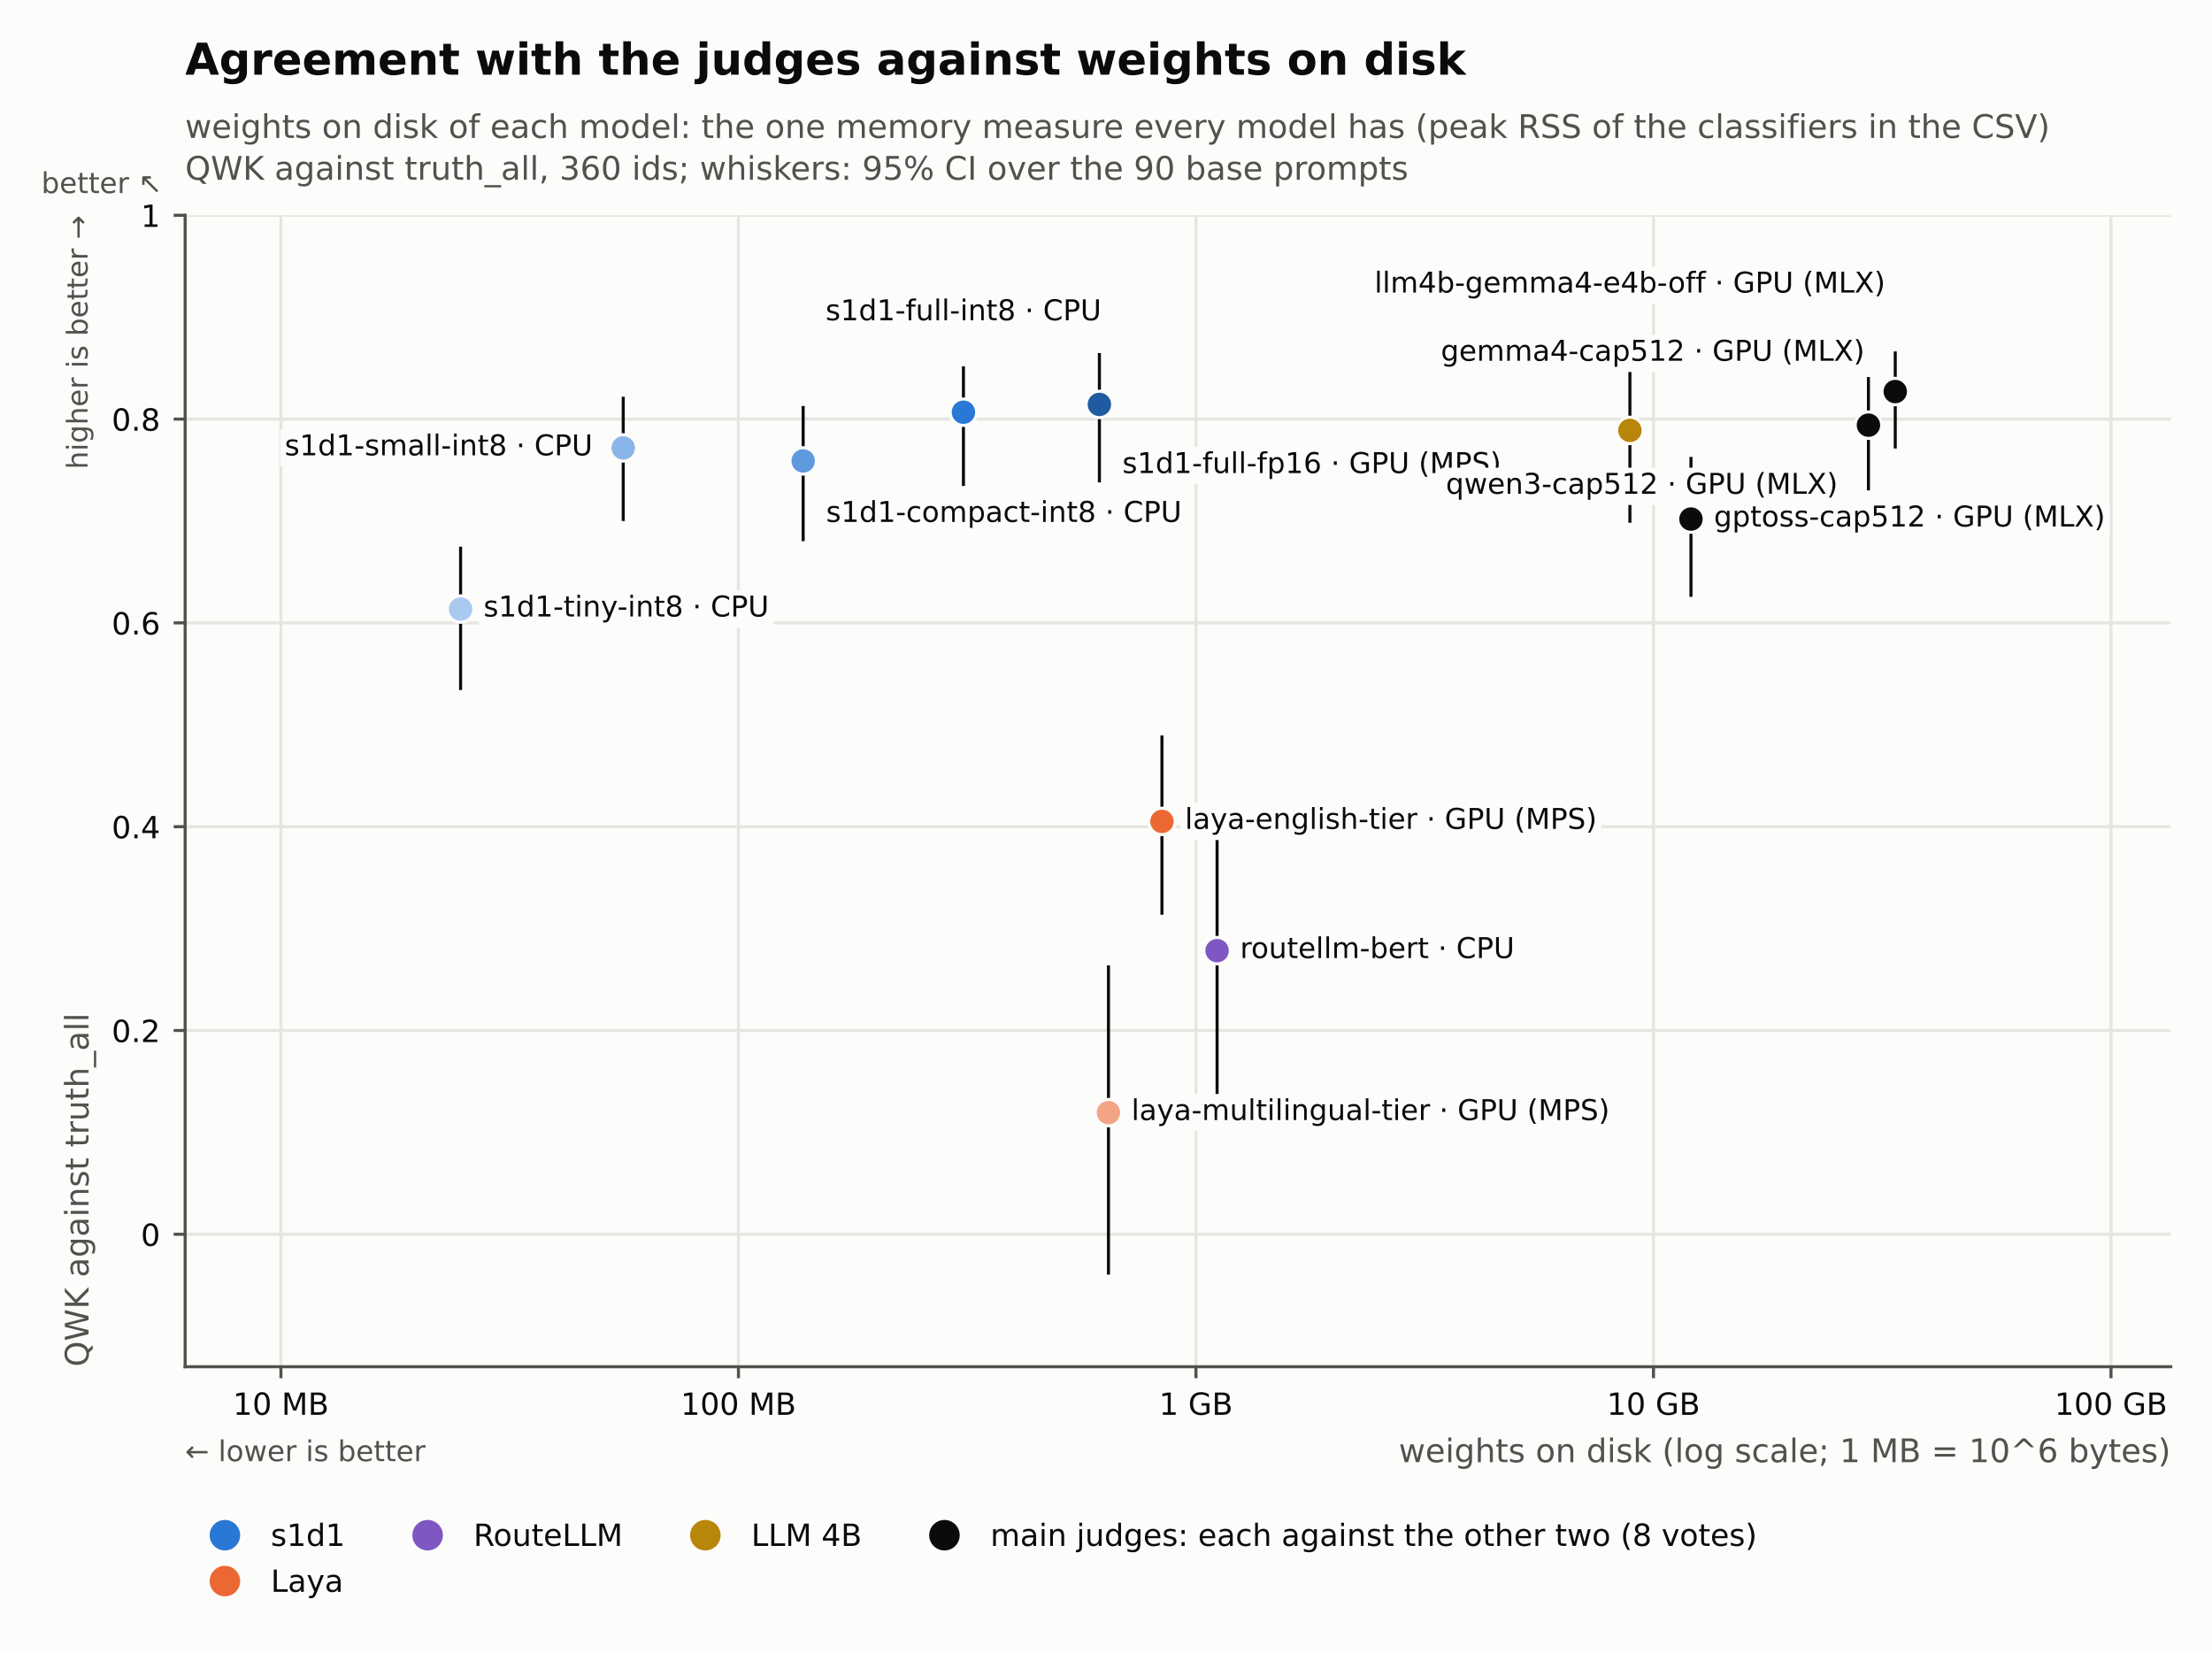
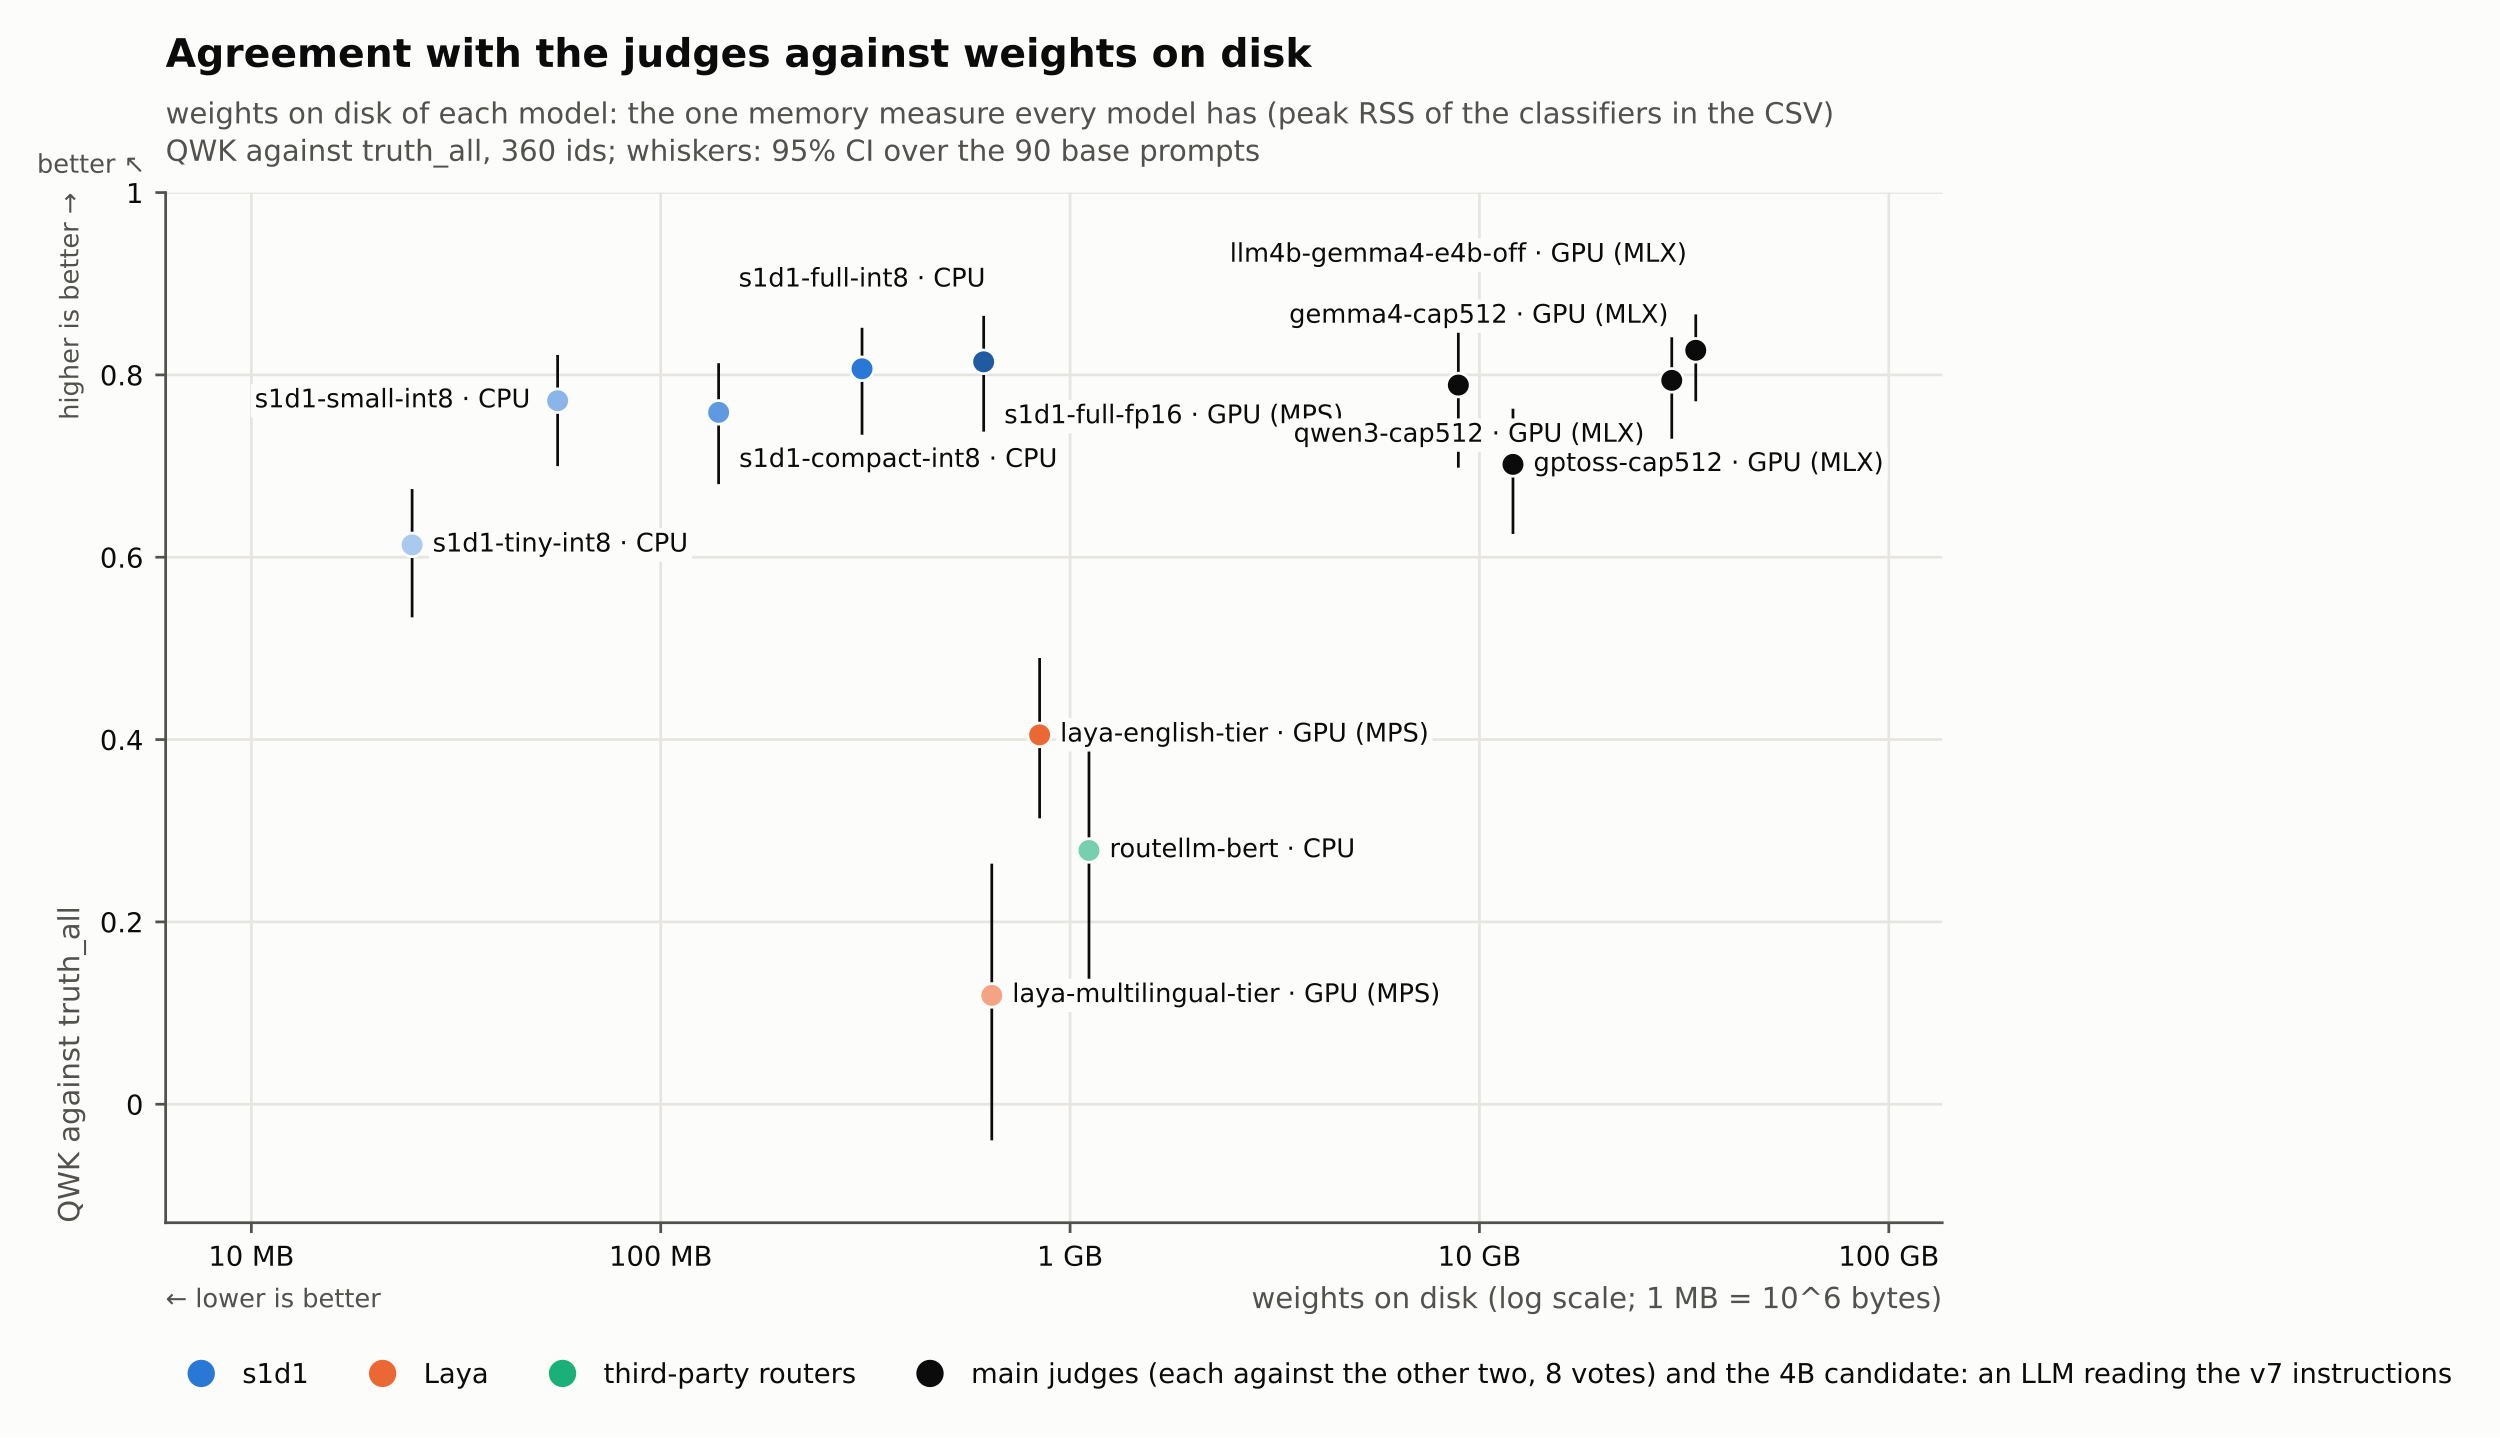
- <svg xmlns="http://www.w3.org/2000/svg" xmlns:xlink="http://www.w3.org/1999/xlink" width="578.567pt" height="432.22pt" viewBox="0 0 578.567 432.22" version="1.1">
+ <svg xmlns="http://www.w3.org/2000/svg" xmlns:xlink="http://www.w3.org/1999/xlink" width="730.821pt" height="420.22pt" viewBox="0 0 730.821 420.22" version="1.1">
  <defs>
    <style type="text/css">*{stroke-linejoin: round; stroke-linecap: butt}</style>
  </defs>
  <g id="figure_1">
    <g id="patch_1">
-       <path d="M 0 432.22  L 578.567 432.22  L 578.567 0  L 0 0  z " style="fill: #fcfcfb" />
+       <path d="M 0 420.22  L 730.821 420.22  L 730.821 0  L 0 0  z " style="fill: #fcfcfb" />
    </g>
    <g id="axes_1">
      <g id="patch_2">
        <path d="M 48.423 357.439  L 567.767 357.439  L 567.767 56.301  L 48.423 56.301  z " style="fill: #fcfcfb" />
      </g>
      <g id="matplotlib.axis_1">
        <g id="xtick_1">
          <g id="line2d_1">
-             <path d="M 73.477 357.439  L 73.477 56.301  " clip-path="url(#pdb9266aae1)" style="fill: none; stroke: #e6e5e1; stroke-width: 0.8; stroke-linecap: square" />
+             <path d="M 73.477 357.439  L 73.477 56.301  " clip-path="url(#p601ddd104e)" style="fill: none; stroke: #e6e5e1; stroke-width: 0.8; stroke-linecap: square" />
          </g>
          <g id="line2d_2">
            <defs>
              <path id="m24d034043a" d="M 0 0  L 0 3  " style="stroke: #52514e; stroke-width: 0.8" />
            </defs>
            <g>
              <use xlink:href="#m24d034043a" x="73.477" y="357.439" style="fill: #52514e; stroke: #52514e; stroke-width: 0.8" />
            </g>
          </g>
          <g id="text_1">
            <text style="font-size: 8px; font-family: 'DejaVu Sans', 'Bitstream Vera Sans', 'Computer Modern Sans Serif', 'Lucida Grande', 'Verdana', 'Geneva', 'Lucid', 'Arial', 'Helvetica', 'Avant Garde', sans-serif; text-anchor: middle; fill: #0b0b0b" x="73.477" y="370.017" transform="rotate(-0 73.47713 370.0173)">10 MB</text>
          </g>
        </g>
        <g id="xtick_2">
          <g id="line2d_3">
-             <path d="M 193.145 357.439  L 193.145 56.301  " clip-path="url(#pdb9266aae1)" style="fill: none; stroke: #e6e5e1; stroke-width: 0.8; stroke-linecap: square" />
+             <path d="M 193.145 357.439  L 193.145 56.301  " clip-path="url(#p601ddd104e)" style="fill: none; stroke: #e6e5e1; stroke-width: 0.8; stroke-linecap: square" />
          </g>
          <g id="line2d_4">
            <g>
              <use xlink:href="#m24d034043a" x="193.145" y="357.439" style="fill: #52514e; stroke: #52514e; stroke-width: 0.8" />
            </g>
          </g>
          <g id="text_2">
            <text style="font-size: 8px; font-family: 'DejaVu Sans', 'Bitstream Vera Sans', 'Computer Modern Sans Serif', 'Lucida Grande', 'Verdana', 'Geneva', 'Lucid', 'Arial', 'Helvetica', 'Avant Garde', sans-serif; text-anchor: middle; fill: #0b0b0b" x="193.145" y="370.017" transform="rotate(-0 193.1452 370.0173)">100 MB</text>
          </g>
        </g>
        <g id="xtick_3">
          <g id="line2d_5">
-             <path d="M 312.813 357.439  L 312.813 56.301  " clip-path="url(#pdb9266aae1)" style="fill: none; stroke: #e6e5e1; stroke-width: 0.8; stroke-linecap: square" />
+             <path d="M 312.813 357.439  L 312.813 56.301  " clip-path="url(#p601ddd104e)" style="fill: none; stroke: #e6e5e1; stroke-width: 0.8; stroke-linecap: square" />
          </g>
          <g id="line2d_6">
            <g>
              <use xlink:href="#m24d034043a" x="312.813" y="357.439" style="fill: #52514e; stroke: #52514e; stroke-width: 0.8" />
            </g>
          </g>
          <g id="text_3">
            <text style="font-size: 8px; font-family: 'DejaVu Sans', 'Bitstream Vera Sans', 'Computer Modern Sans Serif', 'Lucida Grande', 'Verdana', 'Geneva', 'Lucid', 'Arial', 'Helvetica', 'Avant Garde', sans-serif; text-anchor: middle; fill: #0b0b0b" x="312.813" y="370.017" transform="rotate(-0 312.8134 370.0173)">1 GB</text>
          </g>
        </g>
        <g id="xtick_4">
          <g id="line2d_7">
-             <path d="M 432.481 357.439  L 432.481 56.301  " clip-path="url(#pdb9266aae1)" style="fill: none; stroke: #e6e5e1; stroke-width: 0.8; stroke-linecap: square" />
+             <path d="M 432.481 357.439  L 432.481 56.301  " clip-path="url(#p601ddd104e)" style="fill: none; stroke: #e6e5e1; stroke-width: 0.8; stroke-linecap: square" />
          </g>
          <g id="line2d_8">
            <g>
              <use xlink:href="#m24d034043a" x="432.481" y="357.439" style="fill: #52514e; stroke: #52514e; stroke-width: 0.8" />
            </g>
          </g>
          <g id="text_4">
            <text style="font-size: 8px; font-family: 'DejaVu Sans', 'Bitstream Vera Sans', 'Computer Modern Sans Serif', 'Lucida Grande', 'Verdana', 'Geneva', 'Lucid', 'Arial', 'Helvetica', 'Avant Garde', sans-serif; text-anchor: middle; fill: #0b0b0b" x="432.481" y="370.017" transform="rotate(-0 432.4815 370.0173)">10 GB</text>
          </g>
        </g>
        <g id="xtick_5">
          <g id="line2d_9">
-             <path d="M 552.15 357.439  L 552.15 56.301  " clip-path="url(#pdb9266aae1)" style="fill: none; stroke: #e6e5e1; stroke-width: 0.8; stroke-linecap: square" />
+             <path d="M 552.15 357.439  L 552.15 56.301  " clip-path="url(#p601ddd104e)" style="fill: none; stroke: #e6e5e1; stroke-width: 0.8; stroke-linecap: square" />
          </g>
          <g id="line2d_10">
            <g>
              <use xlink:href="#m24d034043a" x="552.15" y="357.439" style="fill: #52514e; stroke: #52514e; stroke-width: 0.8" />
            </g>
          </g>
          <g id="text_5">
            <text style="font-size: 8px; font-family: 'DejaVu Sans', 'Bitstream Vera Sans', 'Computer Modern Sans Serif', 'Lucida Grande', 'Verdana', 'Geneva', 'Lucid', 'Arial', 'Helvetica', 'Avant Garde', sans-serif; text-anchor: middle; fill: #0b0b0b" x="552.15" y="370.017" transform="rotate(-0 552.1496 370.0173)">100 GB</text>
          </g>
        </g>
        <g id="text_6">
          <text style="font-size: 8.5px; font-family: 'DejaVu Sans', 'Bitstream Vera Sans', 'Computer Modern Sans Serif', 'Lucida Grande', 'Verdana', 'Geneva', 'Lucid', 'Arial', 'Helvetica', 'Avant Garde', sans-serif; text-anchor: end; fill: #52514e" x="567.767" y="382.398" transform="rotate(-0 567.7666 382.3978)">weights on disk (log scale; 1 MB = 10^6 bytes)</text>
        </g>
      </g>
      <g id="matplotlib.axis_2">
        <g id="ytick_1">
          <g id="line2d_11">
-             <path d="M 48.423 322.795  L 567.767 322.795  " clip-path="url(#pdb9266aae1)" style="fill: none; stroke: #e6e5e1; stroke-width: 0.8; stroke-linecap: square" />
+             <path d="M 48.423 322.795  L 567.767 322.795  " clip-path="url(#p601ddd104e)" style="fill: none; stroke: #e6e5e1; stroke-width: 0.8; stroke-linecap: square" />
          </g>
          <g id="line2d_12">
            <defs>
              <path id="mcebed97779" d="M 0 0  L -3 0  " style="stroke: #52514e; stroke-width: 0.8" />
            </defs>
            <g>
              <use xlink:href="#mcebed97779" x="48.423" y="322.795" style="fill: #52514e; stroke: #52514e; stroke-width: 0.8" />
            </g>
          </g>
          <g id="text_7">
            <text style="font-size: 8px; font-family: 'DejaVu Sans', 'Bitstream Vera Sans', 'Computer Modern Sans Serif', 'Lucida Grande', 'Verdana', 'Geneva', 'Lucid', 'Arial', 'Helvetica', 'Avant Garde', sans-serif; text-anchor: end; fill: #0b0b0b" x="41.923" y="325.834" transform="rotate(-0 41.92305 325.834)">0</text>
          </g>
        </g>
        <g id="ytick_2">
          <g id="line2d_13">
-             <path d="M 48.423 269.496  L 567.767 269.496  " clip-path="url(#pdb9266aae1)" style="fill: none; stroke: #e6e5e1; stroke-width: 0.8; stroke-linecap: square" />
+             <path d="M 48.423 269.496  L 567.767 269.496  " clip-path="url(#p601ddd104e)" style="fill: none; stroke: #e6e5e1; stroke-width: 0.8; stroke-linecap: square" />
          </g>
          <g id="line2d_14">
            <g>
              <use xlink:href="#mcebed97779" x="48.423" y="269.496" style="fill: #52514e; stroke: #52514e; stroke-width: 0.8" />
            </g>
          </g>
          <g id="text_8">
            <text style="font-size: 8px; font-family: 'DejaVu Sans', 'Bitstream Vera Sans', 'Computer Modern Sans Serif', 'Lucida Grande', 'Verdana', 'Geneva', 'Lucid', 'Arial', 'Helvetica', 'Avant Garde', sans-serif; text-anchor: end; fill: #0b0b0b" x="41.923" y="272.535" transform="rotate(-0 41.92305 272.5352)">0.2</text>
          </g>
        </g>
        <g id="ytick_3">
          <g id="line2d_15">
-             <path d="M 48.423 216.197  L 567.767 216.197  " clip-path="url(#pdb9266aae1)" style="fill: none; stroke: #e6e5e1; stroke-width: 0.8; stroke-linecap: square" />
+             <path d="M 48.423 216.197  L 567.767 216.197  " clip-path="url(#p601ddd104e)" style="fill: none; stroke: #e6e5e1; stroke-width: 0.8; stroke-linecap: square" />
          </g>
          <g id="line2d_16">
            <g>
              <use xlink:href="#mcebed97779" x="48.423" y="216.197" style="fill: #52514e; stroke: #52514e; stroke-width: 0.8" />
            </g>
          </g>
          <g id="text_9">
            <text style="font-size: 8px; font-family: 'DejaVu Sans', 'Bitstream Vera Sans', 'Computer Modern Sans Serif', 'Lucida Grande', 'Verdana', 'Geneva', 'Lucid', 'Arial', 'Helvetica', 'Avant Garde', sans-serif; text-anchor: end; fill: #0b0b0b" x="41.923" y="219.236" transform="rotate(-0 41.92305 219.2364)">0.4</text>
          </g>
        </g>
        <g id="ytick_4">
          <g id="line2d_17">
-             <path d="M 48.423 162.899  L 567.767 162.899  " clip-path="url(#pdb9266aae1)" style="fill: none; stroke: #e6e5e1; stroke-width: 0.8; stroke-linecap: square" />
+             <path d="M 48.423 162.899  L 567.767 162.899  " clip-path="url(#p601ddd104e)" style="fill: none; stroke: #e6e5e1; stroke-width: 0.8; stroke-linecap: square" />
          </g>
          <g id="line2d_18">
            <g>
              <use xlink:href="#mcebed97779" x="48.423" y="162.899" style="fill: #52514e; stroke: #52514e; stroke-width: 0.8" />
            </g>
          </g>
          <g id="text_10">
            <text style="font-size: 8px; font-family: 'DejaVu Sans', 'Bitstream Vera Sans', 'Computer Modern Sans Serif', 'Lucida Grande', 'Verdana', 'Geneva', 'Lucid', 'Arial', 'Helvetica', 'Avant Garde', sans-serif; text-anchor: end; fill: #0b0b0b" x="41.923" y="165.938" transform="rotate(-0 41.92305 165.9376)">0.6</text>
          </g>
        </g>
        <g id="ytick_5">
          <g id="line2d_19">
-             <path d="M 48.423 109.6  L 567.767 109.6  " clip-path="url(#pdb9266aae1)" style="fill: none; stroke: #e6e5e1; stroke-width: 0.8; stroke-linecap: square" />
+             <path d="M 48.423 109.6  L 567.767 109.6  " clip-path="url(#p601ddd104e)" style="fill: none; stroke: #e6e5e1; stroke-width: 0.8; stroke-linecap: square" />
          </g>
          <g id="line2d_20">
            <g>
              <use xlink:href="#mcebed97779" x="48.423" y="109.6" style="fill: #52514e; stroke: #52514e; stroke-width: 0.8" />
            </g>
          </g>
          <g id="text_11">
            <text style="font-size: 8px; font-family: 'DejaVu Sans', 'Bitstream Vera Sans', 'Computer Modern Sans Serif', 'Lucida Grande', 'Verdana', 'Geneva', 'Lucid', 'Arial', 'Helvetica', 'Avant Garde', sans-serif; text-anchor: end; fill: #0b0b0b" x="41.923" y="112.639" transform="rotate(-0 41.92305 112.6388)">0.8</text>
          </g>
        </g>
        <g id="ytick_6">
          <g id="line2d_21">
-             <path d="M 48.423 56.301  L 567.767 56.301  " clip-path="url(#pdb9266aae1)" style="fill: none; stroke: #e6e5e1; stroke-width: 0.8; stroke-linecap: square" />
+             <path d="M 48.423 56.301  L 567.767 56.301  " clip-path="url(#p601ddd104e)" style="fill: none; stroke: #e6e5e1; stroke-width: 0.8; stroke-linecap: square" />
          </g>
          <g id="line2d_22">
            <g>
              <use xlink:href="#mcebed97779" x="48.423" y="56.301" style="fill: #52514e; stroke: #52514e; stroke-width: 0.8" />
            </g>
          </g>
          <g id="text_12">
            <text style="font-size: 8px; font-family: 'DejaVu Sans', 'Bitstream Vera Sans', 'Computer Modern Sans Serif', 'Lucida Grande', 'Verdana', 'Geneva', 'Lucid', 'Arial', 'Helvetica', 'Avant Garde', sans-serif; text-anchor: end; fill: #0b0b0b" x="41.923" y="59.34" transform="rotate(-0 41.92305 59.33996)">1</text>
          </g>
        </g>
        <g id="text_13">
          <text style="font-size: 8.5px; font-family: 'DejaVu Sans', 'Bitstream Vera Sans', 'Computer Modern Sans Serif', 'Lucida Grande', 'Verdana', 'Geneva', 'Lucid', 'Arial', 'Helvetica', 'Avant Garde', sans-serif; text-anchor: start; fill: #52514e" x="23.159" y="357.439" transform="rotate(-90 23.15855 357.4391)">QWK against truth_all</text>
        </g>
      </g>
      <g id="LineCollection_1">
-         <path d="M 303.913 239.227  L 303.913 192.345  " clip-path="url(#pdb9266aae1)" style="fill: none; stroke: #0b0b0b; stroke-width: 0.8" />
+         <path d="M 303.913 239.227  L 303.913 192.345  " clip-path="url(#p601ddd104e)" style="fill: none; stroke: #0b0b0b; stroke-width: 0.8" />
      </g>
      <g id="LineCollection_2">
-         <path d="M 289.927 333.344  L 289.927 252.466  " clip-path="url(#pdb9266aae1)" style="fill: none; stroke: #0b0b0b; stroke-width: 0.8" />
+         <path d="M 289.927 333.344  L 289.927 252.466  " clip-path="url(#p601ddd104e)" style="fill: none; stroke: #0b0b0b; stroke-width: 0.8" />
      </g>
      <g id="LineCollection_3">
-         <path d="M 426.314 136.706  L 426.314 95.593  " clip-path="url(#pdb9266aae1)" style="fill: none; stroke: #0b0b0b; stroke-width: 0.8" />
+         <path d="M 426.314 136.706  L 426.314 95.593  " clip-path="url(#p601ddd104e)" style="fill: none; stroke: #0b0b0b; stroke-width: 0.8" />
      </g>
      <g id="LineCollection_4">
-         <path d="M 318.34 287.512  L 318.34 214.171  " clip-path="url(#pdb9266aae1)" style="fill: none; stroke: #0b0b0b; stroke-width: 0.8" />
+         <path d="M 318.34 287.512  L 318.34 214.171  " clip-path="url(#p601ddd104e)" style="fill: none; stroke: #0b0b0b; stroke-width: 0.8" />
      </g>
      <g id="LineCollection_5">
-         <path d="M 210.072 141.525  L 210.072 106.173  " clip-path="url(#pdb9266aae1)" style="fill: none; stroke: #0b0b0b; stroke-width: 0.8" />
+         <path d="M 210.072 141.525  L 210.072 106.173  " clip-path="url(#p601ddd104e)" style="fill: none; stroke: #0b0b0b; stroke-width: 0.8" />
      </g>
      <g id="LineCollection_6">
-         <path d="M 287.557 126.178  L 287.557 92.336  " clip-path="url(#pdb9266aae1)" style="fill: none; stroke: #0b0b0b; stroke-width: 0.8" />
+         <path d="M 287.557 126.178  L 287.557 92.336  " clip-path="url(#p601ddd104e)" style="fill: none; stroke: #0b0b0b; stroke-width: 0.8" />
      </g>
      <g id="LineCollection_7">
-         <path d="M 251.996 127.093  L 251.996 95.818  " clip-path="url(#pdb9266aae1)" style="fill: none; stroke: #0b0b0b; stroke-width: 0.8" />
+         <path d="M 251.996 127.093  L 251.996 95.818  " clip-path="url(#p601ddd104e)" style="fill: none; stroke: #0b0b0b; stroke-width: 0.8" />
      </g>
      <g id="LineCollection_8">
-         <path d="M 163.011 136.259  L 163.011 103.751  " clip-path="url(#pdb9266aae1)" style="fill: none; stroke: #0b0b0b; stroke-width: 0.8" />
+         <path d="M 163.011 136.259  L 163.011 103.751  " clip-path="url(#p601ddd104e)" style="fill: none; stroke: #0b0b0b; stroke-width: 0.8" />
      </g>
      <g id="LineCollection_9">
-         <path d="M 120.47 180.456  L 120.47 142.975  " clip-path="url(#pdb9266aae1)" style="fill: none; stroke: #0b0b0b; stroke-width: 0.8" />
+         <path d="M 120.47 180.456  L 120.47 142.975  " clip-path="url(#p601ddd104e)" style="fill: none; stroke: #0b0b0b; stroke-width: 0.8" />
      </g>
      <g id="LineCollection_10">
-         <path d="M 495.719 117.302  L 495.719 91.904  " clip-path="url(#pdb9266aae1)" style="fill: none; stroke: #0b0b0b; stroke-width: 0.8" />
+         <path d="M 495.719 117.302  L 495.719 91.904  " clip-path="url(#p601ddd104e)" style="fill: none; stroke: #0b0b0b; stroke-width: 0.8" />
      </g>
      <g id="LineCollection_11">
-         <path d="M 488.706 128.263  L 488.706 98.599  " clip-path="url(#pdb9266aae1)" style="fill: none; stroke: #0b0b0b; stroke-width: 0.8" />
+         <path d="M 488.706 128.263  L 488.706 98.599  " clip-path="url(#p601ddd104e)" style="fill: none; stroke: #0b0b0b; stroke-width: 0.8" />
      </g>
      <g id="LineCollection_12">
-         <path d="M 442.286 156.091  L 442.286 119.494  " clip-path="url(#pdb9266aae1)" style="fill: none; stroke: #0b0b0b; stroke-width: 0.8" />
+         <path d="M 442.286 156.091  L 442.286 119.494  " clip-path="url(#p601ddd104e)" style="fill: none; stroke: #0b0b0b; stroke-width: 0.8" />
      </g>
      <g id="patch_3">
        <path d="M 48.423 357.439  L 48.423 56.301  " style="fill: none; stroke: #52514e; stroke-width: 0.8; stroke-linejoin: miter; stroke-linecap: square" />
      </g>
      <g id="patch_4">
        <path d="M 48.423 357.439  L 567.767 357.439  " style="fill: none; stroke: #52514e; stroke-width: 0.8; stroke-linejoin: miter; stroke-linecap: square" />
      </g>
      <g id="PathCollection_1">
        <defs>
          <path id="mf539009106" d="M 0 3.464  C 0.919 3.464 1.8 3.099 2.449 2.449  C 3.099 1.8 3.464 0.919 3.464 0  C 3.464 -0.919 3.099 -1.8 2.449 -2.449  C 1.8 -3.099 0.919 -3.464 0 -3.464  C -0.919 -3.464 -1.8 -3.099 -2.449 -2.449  C -3.099 -1.8 -3.464 -0.919 -3.464 0  C -3.464 0.919 -3.099 1.8 -2.449 2.449  C -1.8 3.099 -0.919 3.464 0 3.464  z " style="stroke: #fcfcfb; stroke-width: 0.8" />
        </defs>
-         <g clip-path="url(#pdb9266aae1)">
+         <g clip-path="url(#p601ddd104e)">
          <use xlink:href="#mf539009106" x="303.913" y="214.822" style="fill: #eb6834; stroke: #fcfcfb; stroke-width: 0.8" />
        </g>
      </g>
      <g id="PathCollection_2">
        <defs>
          <path id="mb22ed7fcd9" d="M 0 3.464  C 0.919 3.464 1.8 3.099 2.449 2.449  C 3.099 1.8 3.464 0.919 3.464 0  C 3.464 -0.919 3.099 -1.8 2.449 -2.449  C 1.8 -3.099 0.919 -3.464 0 -3.464  C -0.919 -3.464 -1.8 -3.099 -2.449 -2.449  C -3.099 -1.8 -3.464 -0.919 -3.464 0  C -3.464 0.919 -3.099 1.8 -2.449 2.449  C -1.8 3.099 -0.919 3.464 0 3.464  z " style="stroke: #fcfcfb; stroke-width: 0.8" />
        </defs>
-         <g clip-path="url(#pdb9266aae1)">
+         <g clip-path="url(#p601ddd104e)">
          <use xlink:href="#mb22ed7fcd9" x="289.927" y="290.983" style="fill: #f3a485; stroke: #fcfcfb; stroke-width: 0.8" />
        </g>
      </g>
      <g id="PathCollection_3">
        <defs>
-           <path id="mc07e784f7b" d="M 0 3.464  C 0.919 3.464 1.8 3.099 2.449 2.449  C 3.099 1.8 3.464 0.919 3.464 0  C 3.464 -0.919 3.099 -1.8 2.449 -2.449  C 1.8 -3.099 0.919 -3.464 0 -3.464  C -0.919 -3.464 -1.8 -3.099 -2.449 -2.449  C -3.099 -1.8 -3.464 -0.919 -3.464 0  C -3.464 0.919 -3.099 1.8 -2.449 2.449  C -1.8 3.099 -0.919 3.464 0 3.464  z " style="stroke: #fcfcfb; stroke-width: 0.8" />
-         </defs>
-         <g clip-path="url(#pdb9266aae1)">
-           <use xlink:href="#mc07e784f7b" x="426.314" y="112.564" style="fill: #b8860b; stroke: #fcfcfb; stroke-width: 0.8" />
+           <path id="mf499aed5af" d="M 0 3.464  C 0.919 3.464 1.8 3.099 2.449 2.449  C 3.099 1.8 3.464 0.919 3.464 0  C 3.464 -0.919 3.099 -1.8 2.449 -2.449  C 1.8 -3.099 0.919 -3.464 0 -3.464  C -0.919 -3.464 -1.8 -3.099 -2.449 -2.449  C -3.099 -1.8 -3.464 -0.919 -3.464 0  C -3.464 0.919 -3.099 1.8 -2.449 2.449  C -1.8 3.099 -0.919 3.464 0 3.464  z " style="stroke: #fcfcfb; stroke-width: 0.8" />
+         </defs>
+         <g clip-path="url(#p601ddd104e)">
+           <use xlink:href="#mf499aed5af" x="426.314" y="112.564" style="fill: #0b0b0b; stroke: #fcfcfb; stroke-width: 0.8" />
        </g>
      </g>
      <g id="PathCollection_4">
        <defs>
-           <path id="m126791e6e4" d="M 0 3.464  C 0.919 3.464 1.8 3.099 2.449 2.449  C 3.099 1.8 3.464 0.919 3.464 0  C 3.464 -0.919 3.099 -1.8 2.449 -2.449  C 1.8 -3.099 0.919 -3.464 0 -3.464  C -0.919 -3.464 -1.8 -3.099 -2.449 -2.449  C -3.099 -1.8 -3.464 -0.919 -3.464 0  C -3.464 0.919 -3.099 1.8 -2.449 2.449  C -1.8 3.099 -0.919 3.464 0 3.464  z " style="stroke: #fcfcfb; stroke-width: 0.8" />
-         </defs>
-         <g clip-path="url(#pdb9266aae1)">
-           <use xlink:href="#m126791e6e4" x="318.34" y="248.617" style="fill: #7e57c2; stroke: #fcfcfb; stroke-width: 0.8" />
+           <path id="m2ef24d3600" d="M 0 3.464  C 0.919 3.464 1.8 3.099 2.449 2.449  C 3.099 1.8 3.464 0.919 3.464 0  C 3.464 -0.919 3.099 -1.8 2.449 -2.449  C 1.8 -3.099 0.919 -3.464 0 -3.464  C -0.919 -3.464 -1.8 -3.099 -2.449 -2.449  C -3.099 -1.8 -3.464 -0.919 -3.464 0  C -3.464 0.919 -3.099 1.8 -2.449 2.449  C -1.8 3.099 -0.919 3.464 0 3.464  z " style="stroke: #fcfcfb; stroke-width: 0.8" />
+         </defs>
+         <g clip-path="url(#p601ddd104e)">
+           <use xlink:href="#m2ef24d3600" x="318.34" y="248.617" style="fill: #76cfaf; stroke: #fcfcfb; stroke-width: 0.8" />
        </g>
      </g>
      <g id="PathCollection_5">
        <defs>
          <path id="m3d206d8731" d="M 0 3.464  C 0.919 3.464 1.8 3.099 2.449 2.449  C 3.099 1.8 3.464 0.919 3.464 0  C 3.464 -0.919 3.099 -1.8 2.449 -2.449  C 1.8 -3.099 0.919 -3.464 0 -3.464  C -0.919 -3.464 -1.8 -3.099 -2.449 -2.449  C -3.099 -1.8 -3.464 -0.919 -3.464 0  C -3.464 0.919 -3.099 1.8 -2.449 2.449  C -1.8 3.099 -0.919 3.464 0 3.464  z " style="stroke: #fcfcfb; stroke-width: 0.8" />
        </defs>
-         <g clip-path="url(#pdb9266aae1)">
+         <g clip-path="url(#p601ddd104e)">
          <use xlink:href="#m3d206d8731" x="210.072" y="120.545" style="fill: #5f9ae0; stroke: #fcfcfb; stroke-width: 0.8" />
        </g>
      </g>
      <g id="PathCollection_6">
        <defs>
          <path id="mb47d0e8228" d="M 0 3.464  C 0.919 3.464 1.8 3.099 2.449 2.449  C 3.099 1.8 3.464 0.919 3.464 0  C 3.464 -0.919 3.099 -1.8 2.449 -2.449  C 1.8 -3.099 0.919 -3.464 0 -3.464  C -0.919 -3.464 -1.8 -3.099 -2.449 -2.449  C -3.099 -1.8 -3.464 -0.919 -3.464 0  C -3.464 0.919 -3.099 1.8 -2.449 2.449  C -1.8 3.099 -0.919 3.464 0 3.464  z " style="stroke: #fcfcfb; stroke-width: 0.8" />
        </defs>
-         <g clip-path="url(#pdb9266aae1)">
+         <g clip-path="url(#p601ddd104e)">
          <use xlink:href="#mb47d0e8228" x="287.557" y="105.766" style="fill: #205aa0; stroke: #fcfcfb; stroke-width: 0.8" />
        </g>
      </g>
      <g id="PathCollection_7">
        <defs>
          <path id="m73658e1d82" d="M 0 3.464  C 0.919 3.464 1.8 3.099 2.449 2.449  C 3.099 1.8 3.464 0.919 3.464 0  C 3.464 -0.919 3.099 -1.8 2.449 -2.449  C 1.8 -3.099 0.919 -3.464 0 -3.464  C -0.919 -3.464 -1.8 -3.099 -2.449 -2.449  C -3.099 -1.8 -3.464 -0.919 -3.464 0  C -3.464 0.919 -3.099 1.8 -2.449 2.449  C -1.8 3.099 -0.919 3.464 0 3.464  z " style="stroke: #fcfcfb; stroke-width: 0.8" />
        </defs>
-         <g clip-path="url(#pdb9266aae1)">
+         <g clip-path="url(#p601ddd104e)">
          <use xlink:href="#m73658e1d82" x="251.996" y="107.805" style="fill: #2a78d6; stroke: #fcfcfb; stroke-width: 0.8" />
        </g>
      </g>
      <g id="PathCollection_8">
        <defs>
          <path id="m793250d11c" d="M 0 3.464  C 0.919 3.464 1.8 3.099 2.449 2.449  C 3.099 1.8 3.464 0.919 3.464 0  C 3.464 -0.919 3.099 -1.8 2.449 -2.449  C 1.8 -3.099 0.919 -3.464 0 -3.464  C -0.919 -3.464 -1.8 -3.099 -2.449 -2.449  C -3.099 -1.8 -3.464 -0.919 -3.464 0  C -3.464 0.919 -3.099 1.8 -2.449 2.449  C -1.8 3.099 -0.919 3.464 0 3.464  z " style="stroke: #fcfcfb; stroke-width: 0.8" />
        </defs>
-         <g clip-path="url(#pdb9266aae1)">
+         <g clip-path="url(#p601ddd104e)">
          <use xlink:href="#m793250d11c" x="163.011" y="117.134" style="fill: #8ab5e8; stroke: #fcfcfb; stroke-width: 0.8" />
        </g>
      </g>
      <g id="PathCollection_9">
        <defs>
          <path id="m4ed765321f" d="M 0 3.464  C 0.919 3.464 1.8 3.099 2.449 2.449  C 3.099 1.8 3.464 0.919 3.464 0  C 3.464 -0.919 3.099 -1.8 2.449 -2.449  C 1.8 -3.099 0.919 -3.464 0 -3.464  C -0.919 -3.464 -1.8 -3.099 -2.449 -2.449  C -3.099 -1.8 -3.464 -0.919 -3.464 0  C -3.464 0.919 -3.099 1.8 -2.449 2.449  C -1.8 3.099 -0.919 3.464 0 3.464  z " style="stroke: #fcfcfb; stroke-width: 0.8" />
        </defs>
-         <g clip-path="url(#pdb9266aae1)">
+         <g clip-path="url(#p601ddd104e)">
          <use xlink:href="#m4ed765321f" x="120.47" y="159.284" style="fill: #aac9ef; stroke: #fcfcfb; stroke-width: 0.8" />
        </g>
      </g>
      <g id="PathCollection_10">
-         <defs>
-           <path id="mf499aed5af" d="M 0 3.464  C 0.919 3.464 1.8 3.099 2.449 2.449  C 3.099 1.8 3.464 0.919 3.464 0  C 3.464 -0.919 3.099 -1.8 2.449 -2.449  C 1.8 -3.099 0.919 -3.464 0 -3.464  C -0.919 -3.464 -1.8 -3.099 -2.449 -2.449  C -3.099 -1.8 -3.464 -0.919 -3.464 0  C -3.464 0.919 -3.099 1.8 -2.449 2.449  C -1.8 3.099 -0.919 3.464 0 3.464  z " style="stroke: #fcfcfb; stroke-width: 0.8" />
-         </defs>
-         <g clip-path="url(#pdb9266aae1)">
+         <g clip-path="url(#p601ddd104e)">
          <use xlink:href="#mf499aed5af" x="495.719" y="102.404" style="fill: #0b0b0b; stroke: #fcfcfb; stroke-width: 0.8" />
        </g>
      </g>
      <g id="PathCollection_11">
-         <g clip-path="url(#pdb9266aae1)">
+         <g clip-path="url(#p601ddd104e)">
          <use xlink:href="#mf499aed5af" x="488.706" y="111.191" style="fill: #0b0b0b; stroke: #fcfcfb; stroke-width: 0.8" />
        </g>
      </g>
      <g id="PathCollection_12">
-         <g clip-path="url(#pdb9266aae1)">
+         <g clip-path="url(#p601ddd104e)">
          <use xlink:href="#mf499aed5af" x="442.286" y="135.749" style="fill: #0b0b0b; stroke: #fcfcfb; stroke-width: 0.8" />
        </g>
      </g>
      <g id="text_14">
        <text style="font-size: 7.5px; font-family: 'DejaVu Sans', 'Bitstream Vera Sans', 'Computer Modern Sans Serif', 'Lucida Grande', 'Verdana', 'Geneva', 'Lucid', 'Arial', 'Helvetica', 'Avant Garde', sans-serif; fill: #52514e" transform="translate(22.89875 122.731) rotate(-90)">higher is better →</text>
      </g>
      <g id="text_15">
        <text style="font-size: 7.5px; font-family: 'DejaVu Sans', 'Bitstream Vera Sans', 'Computer Modern Sans Serif', 'Lucida Grande', 'Verdana', 'Geneva', 'Lucid', 'Arial', 'Helvetica', 'Avant Garde', sans-serif; text-anchor: end; fill: #52514e" x="42.423" y="50.499" transform="rotate(-0 42.42305 50.49914)">better ↖</text>
      </g>
      <g id="text_16">
        <text style="font-size: 7.5px; font-family: 'DejaVu Sans', 'Bitstream Vera Sans', 'Computer Modern Sans Serif', 'Lucida Grande', 'Verdana', 'Geneva', 'Lucid', 'Arial', 'Helvetica', 'Avant Garde', sans-serif; text-anchor: start; fill: #52514e" x="48.423" y="382.138" transform="rotate(-0 48.42305 382.138)">← lower is better</text>
      </g>
      <g id="text_17">
        <g id="patch_5">
          <path d="M 308.788 219.697  L 418.807 219.697  L 418.807 209.947  L 308.788 209.947  z " style="fill: #fcfcfb" />
        </g>
        <text style="font-size: 7.5px; font-family: 'DejaVu Sans', 'Bitstream Vera Sans', 'Computer Modern Sans Serif', 'Lucida Grande', 'Verdana', 'Geneva', 'Lucid', 'Arial', 'Helvetica', 'Avant Garde', sans-serif; text-anchor: start; fill: #0b0b0b" x="309.913" y="216.77" transform="rotate(-0 309.9126 216.7704)">laya-english-tier · GPU (MPS)</text>
      </g>
      <g id="text_18">
        <g id="patch_6">
          <path d="M 294.802 295.858  L 422.145 295.858  L 422.145 286.108  L 294.802 286.108  z " style="fill: #fcfcfb" />
        </g>
        <text style="font-size: 7.5px; font-family: 'DejaVu Sans', 'Bitstream Vera Sans', 'Computer Modern Sans Serif', 'Lucida Grande', 'Verdana', 'Geneva', 'Lucid', 'Arial', 'Helvetica', 'Avant Garde', sans-serif; text-anchor: start; fill: #0b0b0b" x="295.927" y="292.932" transform="rotate(-0 295.9269 292.9317)">laya-multilingual-tier · GPU (MPS)</text>
      </g>
      <g id="text_19">
        <g id="patch_7">
          <path d="M 358.43 79.439  L 494.198 79.439  L 494.198 69.688  L 358.43 69.688  z " style="fill: #fcfcfb" />
        </g>
        <text style="font-size: 7.5px; font-family: 'DejaVu Sans', 'Bitstream Vera Sans', 'Computer Modern Sans Serif', 'Lucida Grande', 'Verdana', 'Geneva', 'Lucid', 'Arial', 'Helvetica', 'Avant Garde', sans-serif; text-anchor: middle; fill: #0b0b0b" x="426.314" y="76.512" transform="rotate(-0 426.314 76.5122)">llm4b-gemma4-e4b-off · GPU (MLX)</text>
      </g>
      <g id="text_20">
        <g id="patch_8">
          <path d="M 323.215 253.492  L 397.258 253.492  L 397.258 243.741  L 323.215 243.741  z " style="fill: #fcfcfb" />
        </g>
        <text style="font-size: 7.5px; font-family: 'DejaVu Sans', 'Bitstream Vera Sans', 'Computer Modern Sans Serif', 'Lucida Grande', 'Verdana', 'Geneva', 'Lucid', 'Arial', 'Helvetica', 'Avant Garde', sans-serif; text-anchor: start; fill: #0b0b0b" x="324.34" y="250.565" transform="rotate(-0 324.34 250.5652)">routellm-bert · CPU</text>
      </g>
      <g id="text_21">
        <g id="patch_9">
          <path d="M 214.947 139.42  L 310.209 139.42  L 310.209 129.67  L 214.947 129.67  z " style="fill: #fcfcfb" />
        </g>
        <text style="font-size: 7.5px; font-family: 'DejaVu Sans', 'Bitstream Vera Sans', 'Computer Modern Sans Serif', 'Lucida Grande', 'Verdana', 'Geneva', 'Lucid', 'Arial', 'Helvetica', 'Avant Garde', sans-serif; text-anchor: start; fill: #0b0b0b" x="216.072" y="136.494" transform="rotate(-0 216.0723 136.4935)">s1d1-compact-int8 · CPU</text>
      </g>
      <g id="text_22">
        <g id="patch_10">
          <path d="M 292.432 126.641  L 393.776 126.641  L 393.776 116.89  L 292.432 116.89  z " style="fill: #fcfcfb" />
        </g>
        <text style="font-size: 7.5px; font-family: 'DejaVu Sans', 'Bitstream Vera Sans', 'Computer Modern Sans Serif', 'Lucida Grande', 'Verdana', 'Geneva', 'Lucid', 'Arial', 'Helvetica', 'Avant Garde', sans-serif; text-anchor: start; fill: #0b0b0b" x="293.557" y="123.714" transform="rotate(-0 293.5569 123.7142)">s1d1-full-fp16 · GPU (MPS)</text>
      </g>
      <g id="text_23">
        <g id="patch_11">
          <path d="M 214.805 86.681  L 289.187 86.681  L 289.187 76.93  L 214.805 76.93  z " style="fill: #fcfcfb" />
        </g>
        <text style="font-size: 7.5px; font-family: 'DejaVu Sans', 'Bitstream Vera Sans', 'Computer Modern Sans Serif', 'Lucida Grande', 'Verdana', 'Geneva', 'Lucid', 'Arial', 'Helvetica', 'Avant Garde', sans-serif; text-anchor: middle; fill: #0b0b0b" x="251.996" y="83.754" transform="rotate(-0 251.9958 83.75389)">s1d1-full-int8 · CPU</text>
      </g>
      <g id="text_24">
        <g id="patch_12">
          <path d="M 73.339 122.009  L 156.136 122.009  L 156.136 112.259  L 73.339 112.259  z " style="fill: #fcfcfb" />
        </g>
        <text style="font-size: 7.5px; font-family: 'DejaVu Sans', 'Bitstream Vera Sans', 'Computer Modern Sans Serif', 'Lucida Grande', 'Verdana', 'Geneva', 'Lucid', 'Arial', 'Helvetica', 'Avant Garde', sans-serif; text-anchor: end; fill: #0b0b0b" x="155.011" y="119.083" transform="rotate(-0 155.0114 119.0825)">s1d1-small-int8 · CPU</text>
      </g>
      <g id="text_25">
        <g id="patch_13">
          <path d="M 125.345 164.16  L 202.252 164.16  L 202.252 154.409  L 125.345 154.409  z " style="fill: #fcfcfb" />
        </g>
        <text style="font-size: 7.5px; font-family: 'DejaVu Sans', 'Bitstream Vera Sans', 'Computer Modern Sans Serif', 'Lucida Grande', 'Verdana', 'Geneva', 'Lucid', 'Arial', 'Helvetica', 'Avant Garde', sans-serif; text-anchor: start; fill: #0b0b0b" x="126.47" y="161.233" transform="rotate(-0 126.4704 161.2328)">s1d1-tiny-int8 · CPU</text>
      </g>
      <g id="text_26">
        <g id="patch_14">
          <path d="M 375.739 97.279  L 488.844 97.279  L 488.844 87.529  L 375.739 87.529  z " style="fill: #fcfcfb" />
        </g>
        <text style="font-size: 7.5px; font-family: 'DejaVu Sans', 'Bitstream Vera Sans', 'Computer Modern Sans Serif', 'Lucida Grande', 'Verdana', 'Geneva', 'Lucid', 'Arial', 'Helvetica', 'Avant Garde', sans-serif; text-anchor: end; fill: #0b0b0b" x="487.719" y="94.352" transform="rotate(-0 487.7192 94.35217)">gemma4-cap512 · GPU (MLX)</text>
      </g>
      <g id="text_27">
        <g id="patch_15">
          <path d="M 377.047 132.066  L 481.831 132.066  L 481.831 122.316  L 377.047 122.316  z " style="fill: #fcfcfb" />
        </g>
        <text style="font-size: 7.5px; font-family: 'DejaVu Sans', 'Bitstream Vera Sans', 'Computer Modern Sans Serif', 'Lucida Grande', 'Verdana', 'Geneva', 'Lucid', 'Arial', 'Helvetica', 'Avant Garde', sans-serif; text-anchor: end; fill: #0b0b0b" x="480.706" y="129.14" transform="rotate(-0 480.7063 129.1396)">qwen3-cap512 · GPU (MLX)</text>
      </g>
      <g id="text_28">
        <g id="patch_16">
          <path d="M 447.161 140.624  L 551.777 140.624  L 551.777 130.874  L 447.161 130.874  z " style="fill: #fcfcfb" />
        </g>
        <text style="font-size: 7.5px; font-family: 'DejaVu Sans', 'Bitstream Vera Sans', 'Computer Modern Sans Serif', 'Lucida Grande', 'Verdana', 'Geneva', 'Lucid', 'Arial', 'Helvetica', 'Avant Garde', sans-serif; text-anchor: start; fill: #0b0b0b" x="448.286" y="137.697" transform="rotate(-0 448.2859 137.6972)">gptoss-cap512 · GPU (MLX)</text>
      </g>
    </g>
    <g id="text_29">
      <text style="font-size: 8.5px; font-family: 'DejaVu Sans', 'Bitstream Vera Sans', 'Computer Modern Sans Serif', 'Lucida Grande', 'Verdana', 'Geneva', 'Lucid', 'Arial', 'Helvetica', 'Avant Garde', sans-serif; fill: #52514e" transform="translate(48.42305 36.07137)">weights on disk of each model: the one memory measure every model has (peak RSS of the classifiers in the CSV)</text>
      <text style="font-size: 8.5px; font-family: 'DejaVu Sans', 'Bitstream Vera Sans', 'Computer Modern Sans Serif', 'Lucida Grande', 'Verdana', 'Geneva', 'Lucid', 'Arial', 'Helvetica', 'Avant Garde', sans-serif; fill: #52514e" transform="translate(48.42305 47.00316)">QWK against truth_all, 360 ids; whiskers: 95% CI over the 90 base prompts</text>
    </g>
    <g id="text_30">
      <text style="font-weight: 700; font-size: 11.5px; font-family: 'DejaVu Sans', 'Bitstream Vera Sans', 'Computer Modern Sans Serif', 'Lucida Grande', 'Verdana', 'Geneva', 'Lucid', 'Arial', 'Helvetica', 'Avant Garde', sans-serif; text-anchor: start; fill: #0b0b0b" x="48.423" y="19.538" transform="rotate(-0 48.42305 19.5382)">Agreement with the judges against weights on disk</text>
    </g>
    <g id="legend_1">
      <g id="line2d_23">
        <defs>
          <path id="ma60a4be081" d="M 0 3.5  C 0.928 3.5 1.819 3.131 2.475 2.475  C 3.131 1.819 3.5 0.928 3.5 0  C 3.5 -0.928 3.131 -1.819 2.475 -2.475  C 1.819 -3.131 0.928 -3.5 0 -3.5  C -0.928 -3.5 -1.819 -3.131 -2.475 -2.475  C -3.131 -1.819 -3.5 -0.928 -3.5 0  C -3.5 0.928 -3.131 1.819 -2.475 2.475  C -1.819 3.131 -0.928 3.5 0 3.5  z " style="stroke: #2a78d6" />
        </defs>
        <g>
          <use xlink:href="#ma60a4be081" x="58.823" y="401.498" style="fill: #2a78d6; stroke: #2a78d6" />
        </g>
      </g>
      <g id="text_31">
        <text style="font-size: 8px; font-family: 'DejaVu Sans', 'Bitstream Vera Sans', 'Computer Modern Sans Serif', 'Lucida Grande', 'Verdana', 'Geneva', 'Lucid', 'Arial', 'Helvetica', 'Avant Garde', sans-serif; text-anchor: start; fill: #0b0b0b" x="70.823" y="404.298" transform="rotate(-0 70.82305 404.2979)">s1d1</text>
      </g>
      <g id="line2d_24">
        <defs>
          <path id="m2356396e75" d="M 0 3.5  C 0.928 3.5 1.819 3.131 2.475 2.475  C 3.131 1.819 3.5 0.928 3.5 0  C 3.5 -0.928 3.131 -1.819 2.475 -2.475  C 1.819 -3.131 0.928 -3.5 0 -3.5  C -0.928 -3.5 -1.819 -3.131 -2.475 -2.475  C -3.131 -1.819 -3.5 -0.928 -3.5 0  C -3.5 0.928 -3.131 1.819 -2.475 2.475  C -1.819 3.131 -0.928 3.5 0 3.5  z " style="stroke: #eb6834" />
        </defs>
        <g>
-           <use xlink:href="#m2356396e75" x="58.823" y="413.499" style="fill: #eb6834; stroke: #eb6834" />
+           <use xlink:href="#m2356396e75" x="111.849" y="401.498" style="fill: #eb6834; stroke: #eb6834" />
        </g>
      </g>
      <g id="text_32">
-         <text style="font-size: 8px; font-family: 'DejaVu Sans', 'Bitstream Vera Sans', 'Computer Modern Sans Serif', 'Lucida Grande', 'Verdana', 'Geneva', 'Lucid', 'Arial', 'Helvetica', 'Avant Garde', sans-serif; text-anchor: start; fill: #0b0b0b" x="70.823" y="416.299" transform="rotate(-0 70.82305 416.2985)">Laya</text>
+         <text style="font-size: 8px; font-family: 'DejaVu Sans', 'Bitstream Vera Sans', 'Computer Modern Sans Serif', 'Lucida Grande', 'Verdana', 'Geneva', 'Lucid', 'Arial', 'Helvetica', 'Avant Garde', sans-serif; text-anchor: start; fill: #0b0b0b" x="123.849" y="404.298" transform="rotate(-0 123.8493 404.2979)">Laya</text>
      </g>
      <g id="line2d_25">
        <defs>
-           <path id="m745ab2482d" d="M 0 3.5  C 0.928 3.5 1.819 3.131 2.475 2.475  C 3.131 1.819 3.5 0.928 3.5 0  C 3.5 -0.928 3.131 -1.819 2.475 -2.475  C 1.819 -3.131 0.928 -3.5 0 -3.5  C -0.928 -3.5 -1.819 -3.131 -2.475 -2.475  C -3.131 -1.819 -3.5 -0.928 -3.5 0  C -3.5 0.928 -3.131 1.819 -2.475 2.475  C -1.819 3.131 -0.928 3.5 0 3.5  z " style="stroke: #7e57c2" />
+           <path id="mc4e3cb5981" d="M 0 3.5  C 0.928 3.5 1.819 3.131 2.475 2.475  C 3.131 1.819 3.5 0.928 3.5 0  C 3.5 -0.928 3.131 -1.819 2.475 -2.475  C 1.819 -3.131 0.928 -3.5 0 -3.5  C -0.928 -3.5 -1.819 -3.131 -2.475 -2.475  C -3.131 -1.819 -3.5 -0.928 -3.5 0  C -3.5 0.928 -3.131 1.819 -2.475 2.475  C -1.819 3.131 -0.928 3.5 0 3.5  z " style="stroke: #1baf7a" />
        </defs>
        <g>
-           <use xlink:href="#m745ab2482d" x="111.849" y="401.498" style="fill: #7e57c2; stroke: #7e57c2" />
+           <use xlink:href="#mc4e3cb5981" x="164.447" y="401.498" style="fill: #1baf7a; stroke: #1baf7a" />
        </g>
      </g>
      <g id="text_33">
-         <text style="font-size: 8px; font-family: 'DejaVu Sans', 'Bitstream Vera Sans', 'Computer Modern Sans Serif', 'Lucida Grande', 'Verdana', 'Geneva', 'Lucid', 'Arial', 'Helvetica', 'Avant Garde', sans-serif; text-anchor: start; fill: #0b0b0b" x="123.849" y="404.298" transform="rotate(-0 123.8493 404.2979)">RouteLLM</text>
+         <text style="font-size: 8px; font-family: 'DejaVu Sans', 'Bitstream Vera Sans', 'Computer Modern Sans Serif', 'Lucida Grande', 'Verdana', 'Geneva', 'Lucid', 'Arial', 'Helvetica', 'Avant Garde', sans-serif; text-anchor: start; fill: #0b0b0b" x="176.447" y="404.298" transform="rotate(-0 176.4468 404.2979)">third-party routers</text>
      </g>
      <g id="line2d_26">
        <defs>
-           <path id="mee82422394" d="M 0 3.5  C 0.928 3.5 1.819 3.131 2.475 2.475  C 3.131 1.819 3.5 0.928 3.5 0  C 3.5 -0.928 3.131 -1.819 2.475 -2.475  C 1.819 -3.131 0.928 -3.5 0 -3.5  C -0.928 -3.5 -1.819 -3.131 -2.475 -2.475  C -3.131 -1.819 -3.5 -0.928 -3.5 0  C -3.5 0.928 -3.131 1.819 -2.475 2.475  C -1.819 3.131 -0.928 3.5 0 3.5  z " style="stroke: #b8860b" />
+           <path id="mca7f72f86c" d="M 0 3.5  C 0.928 3.5 1.819 3.131 2.475 2.475  C 3.131 1.819 3.5 0.928 3.5 0  C 3.5 -0.928 3.131 -1.819 2.475 -2.475  C 1.819 -3.131 0.928 -3.5 0 -3.5  C -0.928 -3.5 -1.819 -3.131 -2.475 -2.475  C -3.131 -1.819 -3.5 -0.928 -3.5 0  C -3.5 0.928 -3.131 1.819 -2.475 2.475  C -1.819 3.131 -0.928 3.5 0 3.5  z " style="stroke: #0b0b0b" />
        </defs>
        <g>
-           <use xlink:href="#mee82422394" x="184.491" y="401.498" style="fill: #b8860b; stroke: #b8860b" />
+           <use xlink:href="#mca7f72f86c" x="271.866" y="401.498" style="fill: #0b0b0b; stroke: #0b0b0b" />
        </g>
      </g>
      <g id="text_34">
-         <text style="font-size: 8px; font-family: 'DejaVu Sans', 'Bitstream Vera Sans', 'Computer Modern Sans Serif', 'Lucida Grande', 'Verdana', 'Geneva', 'Lucid', 'Arial', 'Helvetica', 'Avant Garde', sans-serif; text-anchor: start; fill: #0b0b0b" x="196.491" y="404.298" transform="rotate(-0 196.4905 404.2979)">LLM 4B</text>
-       </g>
-       <g id="line2d_27">
-         <defs>
-           <path id="mca7f72f86c" d="M 0 3.5  C 0.928 3.5 1.819 3.131 2.475 2.475  C 3.131 1.819 3.5 0.928 3.5 0  C 3.5 -0.928 3.131 -1.819 2.475 -2.475  C 1.819 -3.131 0.928 -3.5 0 -3.5  C -0.928 -3.5 -1.819 -3.131 -2.475 -2.475  C -3.131 -1.819 -3.5 -0.928 -3.5 0  C -3.5 0.928 -3.131 1.819 -2.475 2.475  C -1.819 3.131 -0.928 3.5 0 3.5  z " style="stroke: #0b0b0b" />
-         </defs>
-         <g>
-           <use xlink:href="#mca7f72f86c" x="247.029" y="401.498" style="fill: #0b0b0b; stroke: #0b0b0b" />
-         </g>
-       </g>
-       <g id="text_35">
-         <text style="font-size: 8px; font-family: 'DejaVu Sans', 'Bitstream Vera Sans', 'Computer Modern Sans Serif', 'Lucida Grande', 'Verdana', 'Geneva', 'Lucid', 'Arial', 'Helvetica', 'Avant Garde', sans-serif; text-anchor: start; fill: #0b0b0b" x="259.029" y="404.298" transform="rotate(-0 259.0293 404.2979)">main judges: each against the other two (8 votes)</text>
+         <text style="font-size: 8px; font-family: 'DejaVu Sans', 'Bitstream Vera Sans', 'Computer Modern Sans Serif', 'Lucida Grande', 'Verdana', 'Geneva', 'Lucid', 'Arial', 'Helvetica', 'Avant Garde', sans-serif; text-anchor: start; fill: #0b0b0b" x="283.866" y="404.298" transform="rotate(-0 283.8655 404.2979)">main judges (each against the other two, 8 votes) and the 4B candidate: an LLM reading the v7 instructions</text>
      </g>
    </g>
  </g>
  <defs>
-     <clipPath id="pdb9266aae1">
+     <clipPath id="p601ddd104e">
      <rect x="48.423" y="56.301" width="519.344" height="301.138" />
    </clipPath>
  </defs>
</svg>
